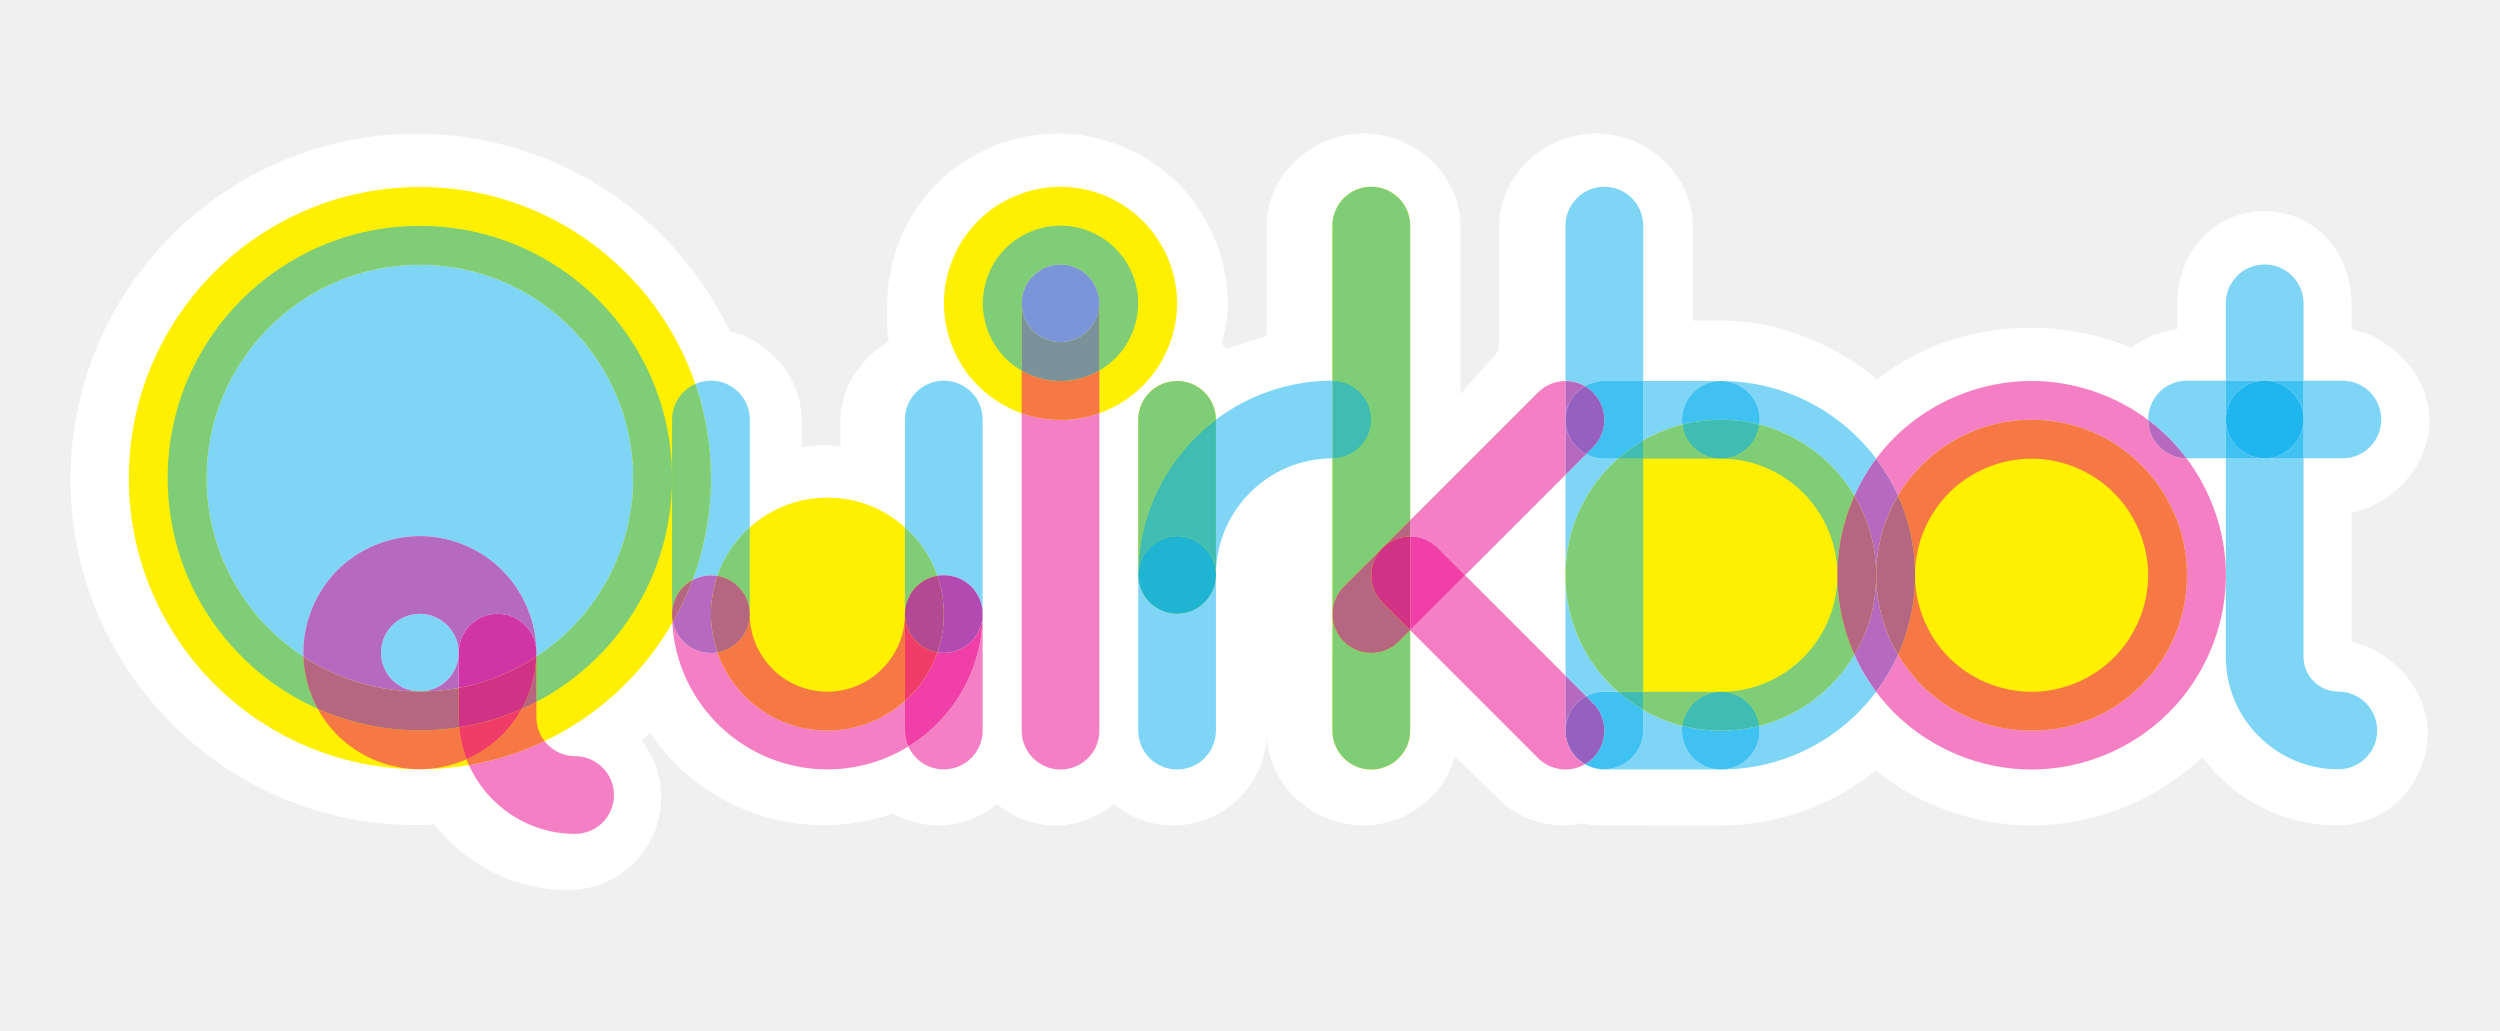
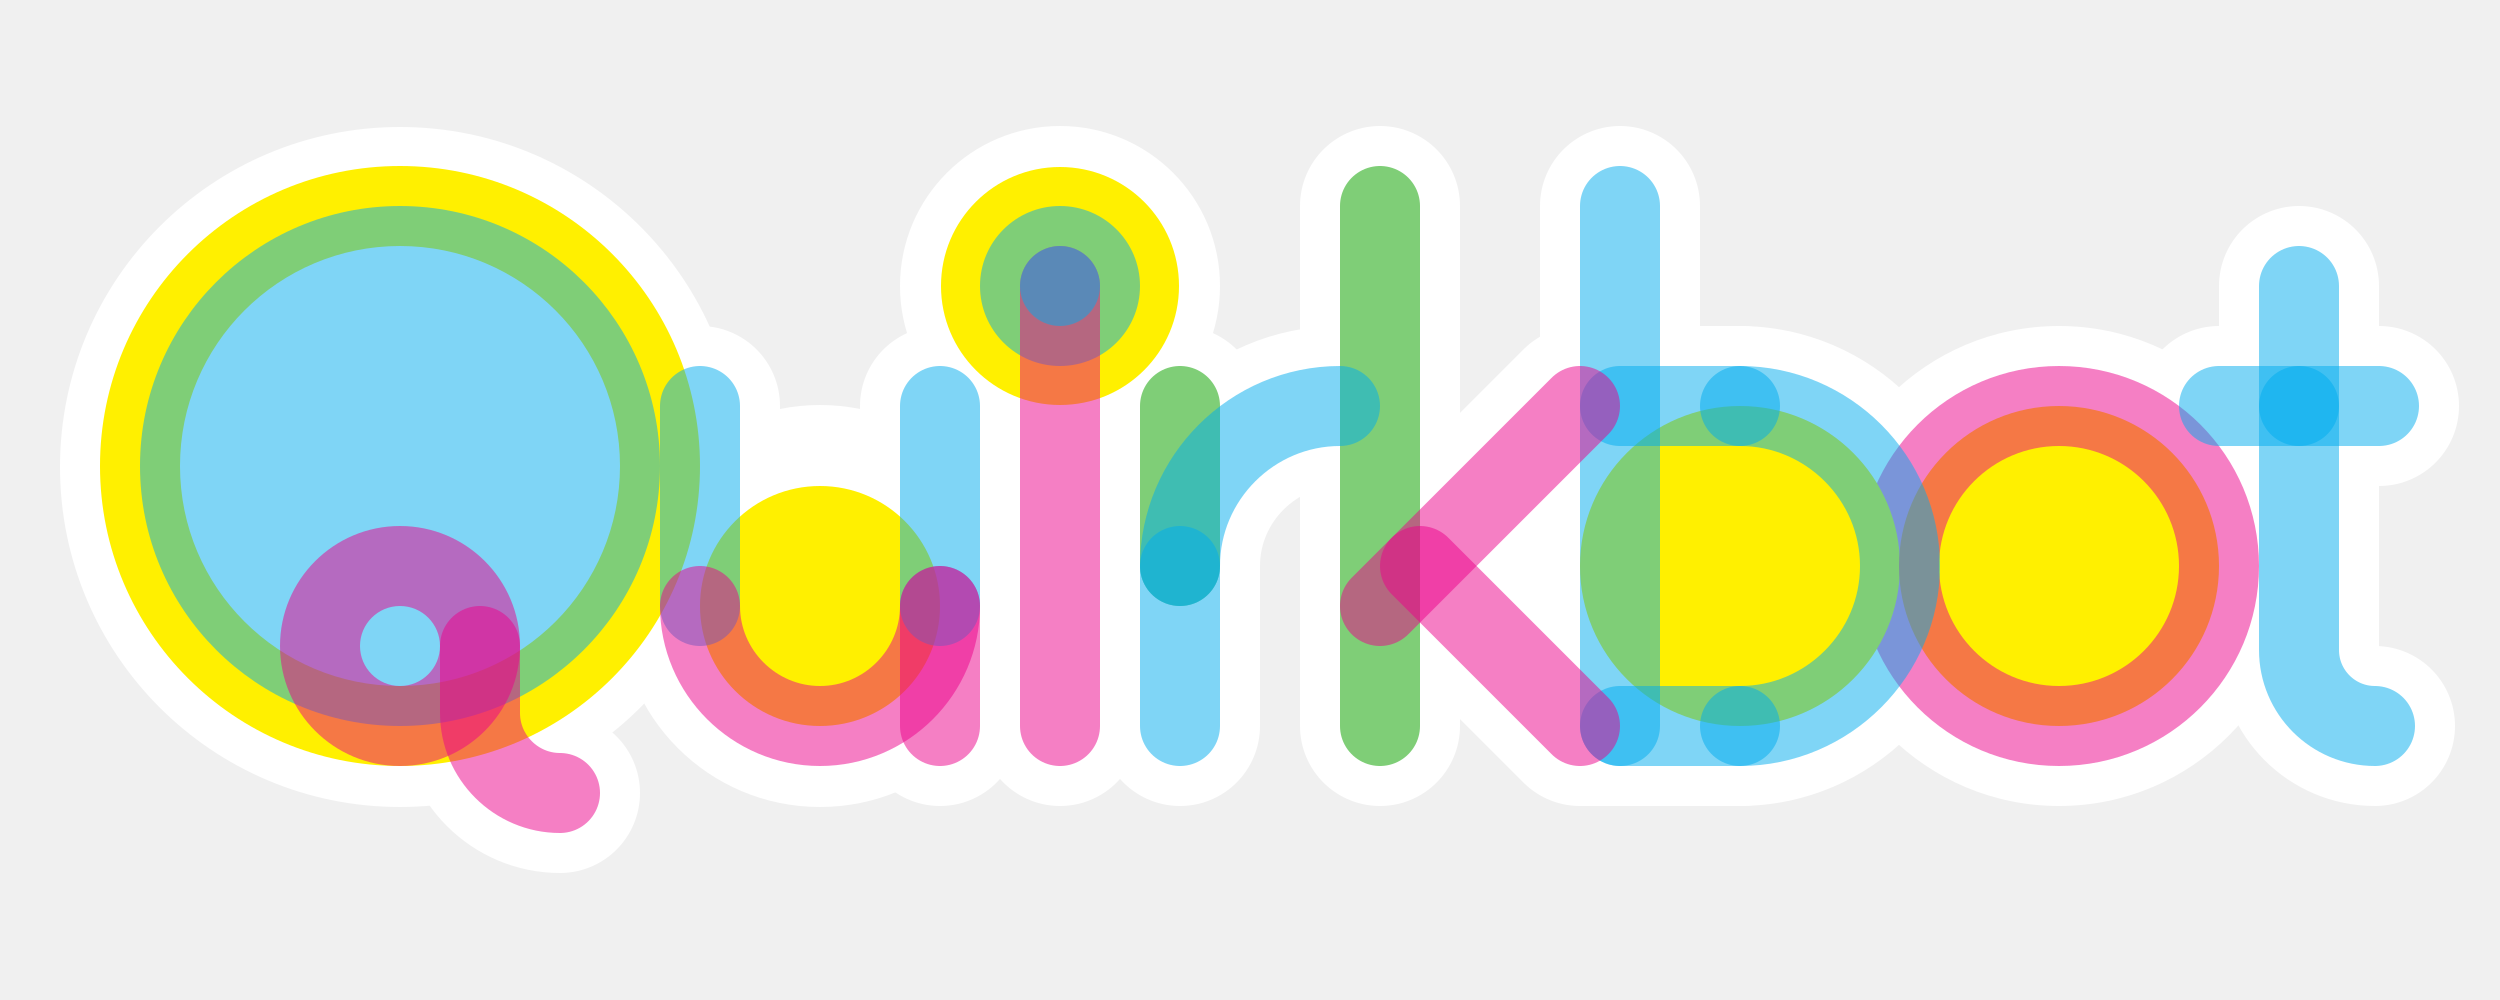
- <svg xmlns="http://www.w3.org/2000/svg" version="1.1" id="Layer_1" x="0px" y="0px" width="165.455px" height="68.182px" viewBox="0 0 165.455 68.182" enable-background="new 0 0 165.455 68.182" xml:space="preserve">
-   <g>
-     <path fill="#FFFFFF" d="M155.63,42.472v-8.551c2.566-0.473,5.156-3.01,5.156-6.061c0-3.049-2.59-5.587-5.156-6.06v-1.674   c0-3.386-2.383-6.14-5.768-6.14c-3.387,0-5.771,2.754-5.771,6.14v1.672c-1.281,0.167-2.244,0.6-3.045,1.228   c-5.504-2.324-12.215-1.596-16.797,2.078c-2.857-2.319-6.525-3.885-10.301-3.885h-1.91v-6.249c0-3.387-3.023-6.141-6.408-6.141   c-3.387,0-6.414,2.754-6.414,6.141v8.016c0,0.165-0.111,0.345-0.307,0.54l-2.256,2.566V14.971c0-3.387-3.025-6.141-6.41-6.141   c-3.387,0-6.412,2.754-6.412,6.141v7.163c0,0.23-1.701,0.551-2.631,0.962c-0.146-0.121-0.185-0.216-0.342-0.323   c0.21-0.862,0.394-1.745,0.394-2.637c0-2.966-1.177-5.877-3.289-7.996c-2.102-2.097-4.993-3.301-7.959-3.301   c-2.978,0-5.882,1.206-7.983,3.305c-2.1,2.099-3.301,5.012-3.301,7.992c0,0.832-0.072,1.654,0.109,2.46   c-1.805,1.071-3.205,3.018-3.205,5.264v1.697c-1.282-0.14-1.282-0.121-2.564,0.045v-1.743c0-2.866-2.113-5.283-4.776-5.954   c-3.76-7.902-11.829-13.056-20.708-13.056c-12.613,0-22.908,10.263-22.908,22.876c0,12.614,10.245,22.879,22.857,22.879   c0.404,0,0.806-0.014,1.225-0.039c2.113,2.697,5.368,4.342,8.868,4.342c3.385,0,6.136-2.756,6.136-6.143   c0-1.414-0.482-2.719-1.29-3.758c0.192-0.166,0.38-0.334,0.566-0.506c2.494,3.715,6.733,6.113,11.519,6.113   c1.552,0,3.089-0.264,4.552-0.777c0.898,0.508,1.929,0.787,3.013,0.787c1.473,0,2.808-0.543,3.867-1.41   c1.06,0.869,2.396,1.414,3.869,1.414c1.472,0,2.808-0.543,3.866-1.412c1.06,0.869,2.447,1.412,3.921,1.412   c3.386,0,6.193-2.758,6.193-6.145l0,0c0,3.387,3.007,6.145,6.394,6.145c2.844,0,5.369-1.945,6.064-4.574l2.836,2.775   c1.441,1.434,3.529,2.102,5.555,1.666c0.408,0.084,0.838,0.129,1.252,0.129l7.893,0.004c3.82,0,7.42-1.295,10.307-3.637   c2.904,2.328,6.58,3.637,10.322,3.637c4.176,0,8.277-1.645,11.316-4.523c2.01,2.736,5.248,4.516,8.891,4.516   c3.387,0,6-2.756,6-6.141C160.662,45.525,158.197,43.052,155.63,42.472z" />
-     <path fill="#FFF000" d="M70.188,27.791c-2.032,0-4.021-0.823-5.456-2.257c-1.437-1.435-2.259-3.424-2.259-5.458   s0.822-4.023,2.258-5.457c1.435-1.435,3.423-2.257,5.457-2.257c2.025,0,4.01,0.823,5.444,2.257c1.443,1.443,2.27,3.432,2.27,5.457   s-0.827,4.014-2.27,5.457C74.196,26.968,72.211,27.791,70.188,27.791 M70.188,17.504c-0.68,0-1.344,0.274-1.821,0.751   c-0.477,0.478-0.751,1.141-0.751,1.821c0,0.68,0.274,1.343,0.751,1.821c0.478,0.477,1.141,0.751,1.821,0.751   c0.661,0,1.337-0.281,1.809-0.752c0.483-0.484,0.762-1.148,0.762-1.819c0-0.672-0.278-1.335-0.763-1.821   C71.525,17.785,70.85,17.504,70.188,17.504" />
-     <path fill="#FFF000" d="M90.755,50.927c-1.42,0-2.572-1.15-2.572-2.57V14.933c0-1.42,1.152-2.571,2.572-2.571   s2.572,1.151,2.572,2.571v33.424C93.328,49.777,92.175,50.927,90.755,50.927" />
-     <path fill="#FFF000" d="M54.756,48.347c-4.248,0-7.705-3.457-7.705-7.707c0-4.248,3.457-7.705,7.705-7.705   c4.249,0,7.706,3.457,7.706,7.705C62.462,44.89,59.005,48.347,54.756,48.347" />
-     <path fill="#FFF000" d="M144.736,38.068c0,5.676-4.604,10.285-10.279,10.285c-5.682,0-10.283-4.609-10.283-10.285   c0-5.672,4.602-10.284,10.283-10.284C140.132,27.784,144.736,32.396,144.736,38.068" />
-     <path fill="#FFF000" d="M124.169,38.068c0,5.676-4.602,10.285-10.279,10.285c-5.682,0-10.281-4.609-10.281-10.285   c0-5.672,4.6-10.284,10.281-10.284C119.568,27.784,124.169,32.396,124.169,38.068" />
-     <path fill="#FFF000" d="M27.787,50.908c-10.622,0-19.263-8.643-19.263-19.267c0-10.623,8.641-19.265,19.263-19.265   s19.264,8.642,19.264,19.265C47.051,42.265,38.409,50.908,27.787,50.908 M27.787,17.52c-7.786,0-14.12,6.334-14.12,14.121   c0,7.789,6.334,14.125,14.12,14.125s14.121-6.336,14.121-14.125C41.908,23.854,35.573,17.52,27.787,17.52" />
-     <path fill="#7FD5F6" d="M103.609,38.068v6.648l1.365,1.365c0.359-0.191,0.77-0.299,1.205-0.299h0.91   C104.955,43.896,103.609,41.138,103.609,38.068 M104.976,30.057l-1.367,1.369v6.643c0-3.068,1.346-5.827,3.48-7.712h-0.91   C105.746,30.355,105.335,30.248,104.976,30.057 M106.179,12.361c-1.42,0-2.57,1.151-2.57,2.571v10.285   c0.443,0,0.885,0.113,1.281,0.341c0.379-0.22,0.818-0.346,1.289-0.346h2.572v-10.28C108.751,13.513,107.599,12.361,106.179,12.361" />
-     <path fill="#7FCE77" d="M108.751,30.355h-1.662c-2.135,1.886-3.48,4.644-3.48,7.712l0,0c0,3.07,1.346,5.828,3.48,7.715h1.662   V30.355" />
-     <path fill="#7FCE77" d="M90.755,12.361c-1.42,0-2.572,1.151-2.572,2.571v10.261c0.002,0,0.002,0,0.004,0   c1.42,0,2.57,1.151,2.57,2.571c0,1.421-1.15,2.572-2.57,2.572c-0.002,0-0.002,0-0.002,0l-0.002,18.02c0,1.42,1.152,2.57,2.572,2.57   s2.572-1.15,2.572-2.57v-6.648l-0.002-0.002l-0.752,0.754c-0.502,0.502-1.16,0.752-1.818,0.752s-1.316-0.25-1.818-0.752   c-1.004-1.004-1.004-2.633,0-3.637l2.52-2.52c0.016-0.018,0.033-0.035,0.051-0.053s0.033-0.033,0.051-0.049l1.77-1.77v-19.5   C93.328,13.513,92.175,12.361,90.755,12.361" />
-     <path fill="#7FD5F6" d="M27.787,40.623c-0.68,0-1.343,0.273-1.82,0.75c-0.478,0.479-0.751,1.141-0.751,1.82s0.273,1.344,0.751,1.82   c0.477,0.477,1.142,0.752,1.82,0.752c0.661,0,1.337-0.281,1.809-0.752c0.484-0.484,0.763-1.148,0.763-1.82s-0.278-1.336-0.764-1.82   C29.125,40.902,28.449,40.623,27.787,40.623 M27.787,17.52c-7.786,0-14.12,6.334-14.12,14.121c0,4.945,2.553,9.304,6.41,11.828   c-0.003-0.092-0.005-0.184-0.005-0.275c0-2.033,0.823-4.023,2.257-5.457c1.435-1.434,3.424-2.258,5.458-2.258   c2.026,0,4.01,0.824,5.445,2.258c1.442,1.443,2.27,3.432,2.27,5.457l0,0v0.273c3.855-2.525,6.407-6.883,6.407-11.826   C41.908,23.854,35.573,17.52,27.787,17.52" />
-     <path fill="#7FCE77" d="M27.787,14.948c-9.216,0-16.691,7.475-16.691,16.692c0,6.814,4.083,12.675,9.933,15.271   c-0.575-1.053-0.907-2.236-0.952-3.443c-3.856-2.523-6.41-6.883-6.41-11.828c0-7.787,6.334-14.121,14.12-14.121   s14.121,6.334,14.121,14.121c0,4.943-2.552,9.3-6.407,11.826v2.984c5.335-2.787,8.978-8.373,8.978-14.81   C44.479,22.423,37.005,14.948,27.787,14.948" />
-     <path fill="#FFF000" d="M77.902,40.623c-1.419,0-2.571-1.152-2.571-2.572V27.789c0-1.42,1.151-2.571,2.571-2.571   c1.42,0,2.572,1.151,2.572,2.571V38.05C80.474,39.47,79.322,40.623,77.902,40.623" />
-     <path fill="#7FCE77" d="M77.902,25.218c-1.419,0-2.571,1.151-2.571,2.571V38.05l0,0l0,0l0,0c0-4.197,2.022-7.932,5.143-10.28   C80.464,26.358,79.316,25.218,77.902,25.218" />
-     <path fill="#F57FC4" d="M72.759,27.342c-0.822,0.293-1.693,0.449-2.571,0.449c-0.879,0-1.75-0.154-2.572-0.445v21.011   c0,1.42,1.151,2.57,2.572,2.57s2.571-1.15,2.571-2.57V27.342" />
-     <path fill="#F57845" d="M72.759,24.522c-0.776,0.449-1.669,0.697-2.571,0.697c-0.908,0-1.797-0.245-2.572-0.689v2.816   c0.822,0.291,1.693,0.445,2.572,0.445c0.878,0,1.749-0.155,2.571-0.449V24.522" />
-     <path fill="#7FD5F6" d="M152.455,30.335h-5.143l-0.002,7.479c0.002,0.084,0.002,0.172,0.002,0.256c0,0.088,0,0.174-0.002,0.262   l-0.002,5.133c0,4.107,3.342,7.449,7.447,7.449c1.42,0,2.57-1.152,2.57-2.572s-1.15-2.572-2.57-2.572   c-1.27,0-2.303-1.033-2.303-2.305L152.455,30.335" />
-     <path fill="#7FD5F6" d="M72.758,20.012c0.001,0.021,0.001,0.043,0.001,0.065c0,0,0-0.001,0-0.001   C72.759,20.055,72.759,20.033,72.758,20.012 M67.622,19.914c-0.004,0.054-0.005,0.107-0.005,0.162c0,0,0,0.001,0,0.001   C67.616,20.022,67.618,19.968,67.622,19.914 M67.623,19.899c-0.001,0.003-0.001,0.007-0.001,0.009   C67.622,19.906,67.622,19.902,67.623,19.899 M70.188,17.504c-0.68,0-1.344,0.274-1.821,0.751c-0.267,0.268-0.47,0.592-0.598,0.945   c0.359-0.988,1.306-1.693,2.418-1.693c0.135,0,0.269,0.011,0.398,0.031C70.454,17.516,70.321,17.504,70.188,17.504" />
-     <path fill="#7FCE77" d="M70.188,14.933c-1.364,0-2.687,0.553-3.639,1.504c-0.964,0.964-1.504,2.29-1.504,3.639   c0,1.35,0.54,2.674,1.504,3.639c0.318,0.317,0.679,0.592,1.067,0.814v-4.451v-0.001c0,0,0-0.001,0-0.001   c0-0.054,0.001-0.108,0.005-0.162c0-0.002,0-0.004,0-0.006s0-0.006,0.001-0.009c0.016-0.244,0.067-0.479,0.147-0.699   c0.128-0.353,0.331-0.678,0.598-0.945c0.477-0.477,1.141-0.751,1.821-0.751c0.133,0,0.266,0.012,0.398,0.034   c1.209,0.188,2.14,1.219,2.171,2.474c0.001,0.021,0.001,0.043,0.001,0.064c0,0,0,0.001,0,0.001c0,0,0,0.001,0,0.001v4.444   c0.385-0.222,0.74-0.493,1.056-0.807c0.964-0.965,1.517-2.289,1.517-3.639c0-1.349-0.552-2.674-1.517-3.639   C72.862,15.485,71.538,14.933,70.188,14.933" />
-     <path fill="#7A96D9" d="M70.188,17.507c-1.112,0-2.059,0.706-2.418,1.693c-0.08,0.225-0.131,0.46-0.147,0.699   c-0.001,0.003-0.001,0.007-0.001,0.009s0,0.004,0,0.006c-0.004,0.054-0.005,0.108-0.005,0.163c0,0.68,0.274,1.342,0.751,1.819   c0.478,0.477,1.141,0.751,1.821,0.751c0.661,0,1.337-0.281,1.809-0.752c0.483-0.484,0.762-1.147,0.762-1.818   c0-0.022,0-0.044-0.001-0.065c-0.017-0.65-0.292-1.287-0.762-1.757c-0.376-0.375-0.883-0.631-1.409-0.717   C70.457,17.518,70.323,17.507,70.188,17.507" />
-     <path fill="#7A929A" d="M72.759,20.077c0,0.671-0.278,1.334-0.762,1.818c-0.472,0.471-1.148,0.752-1.809,0.752   c-0.68,0-1.343-0.274-1.821-0.751c-0.477-0.478-0.751-1.14-0.751-1.819v0v4.452c0.774,0.444,1.664,0.689,2.572,0.689   c0.902,0,1.795-0.248,2.571-0.697V20.077L72.759,20.077 M67.622,19.908c0,0.002,0,0.004,0,0.006   C67.622,19.912,67.622,19.91,67.622,19.908 M67.77,19.2c-0.08,0.221-0.131,0.455-0.147,0.699   C67.639,19.66,67.689,19.425,67.77,19.2 M70.586,17.538c0.526,0.086,1.033,0.342,1.409,0.717c0.47,0.47,0.746,1.106,0.762,1.757   C72.727,18.757,71.795,17.726,70.586,17.538" />
-     <path fill="#7FD5F6" d="M47.051,25.194c-0.368,0-0.718,0.078-1.034,0.216c0.67,1.956,1.034,4.051,1.034,6.231   c0,2.373-0.432,4.646-1.22,6.748c0.363-0.195,0.778-0.307,1.22-0.307c0.144,0,0.286,0.012,0.424,0.035   c0.434-1.248,1.181-2.352,2.146-3.217v-7.135C49.622,26.345,48.471,25.194,47.051,25.194" />
-     <path fill="#7FCE77" d="M49.622,34.9c-0.965,0.865-1.713,1.969-2.146,3.217c1.216,0.201,2.144,1.258,2.146,2.529   c0-0.002,0-0.004,0-0.006V34.9" />
-     <path fill="#7FCE77" d="M46.017,25.41c-0.905,0.398-1.538,1.303-1.538,2.355V40.64c0,0.002,0,0.004,0,0.006   c0.003-0.977,0.549-1.824,1.353-2.258c0.788-2.102,1.22-4.375,1.22-6.748C47.051,29.461,46.687,27.365,46.017,25.41" />
-     <path fill="#7FD5F6" d="M80.474,38.05L80.474,38.05L80.474,38.05c0,1.42-1.152,2.572-2.572,2.572c-1.419,0-2.571-1.152-2.571-2.572   v10.307c0,1.42,1.151,2.57,2.571,2.57c1.42,0,2.572-1.15,2.572-2.57V38.05L80.474,38.05" />
-     <path fill="#7FD5F6" d="M147.31,25.192h-2.568c-1.42,0-2.572,1.151-2.572,2.571c0,0.011,0,0.022,0,0.032   c0.48,0.36,0.936,0.754,1.363,1.18c0.426,0.426,0.818,0.881,1.178,1.36c0.012,0,0.021,0,0.031,0h2.57v-2.572L147.31,25.192    M155.027,25.192h-2.572v2.571l0,0v0.001v2.571h2.572c1.42,0,2.57-1.152,2.57-2.572S156.447,25.192,155.027,25.192" />
-     <path fill="#3FC1F2" d="M152.455,27.764c0,1.42-1.15,2.571-2.57,2.572h-0.002c-1.42,0-2.57-1.151-2.57-2.571v-0.001v2.572h5.143   V27.764L152.455,27.764" />
-     <path fill="#7FD5F6" d="M122.726,43.326c-1.373,2.305-3.623,4.027-6.287,4.709c0.014,0.105,0.021,0.211,0.021,0.318   c0,1.422-1.152,2.572-2.572,2.572h-0.115c0.037,0.002,0.076,0.002,0.115,0.002c4.197,0,7.932-2.021,10.279-5.143   C123.597,45.021,123.113,44.195,122.726,43.326 M113.988,25.215c1.375,0.051,2.475,1.183,2.475,2.569   c0,0.108-0.006,0.215-0.02,0.319c2.664,0.682,4.91,2.406,6.283,4.71c0.389-0.869,0.871-1.695,1.441-2.458   C121.837,27.26,118.144,25.246,113.988,25.215" />
-     <path fill="#7FCE77" d="M126.744,37.851c-0.002,0.074-0.002,0.146-0.002,0.219s0,0.146,0.002,0.219   c0.002-0.072,0.002-0.146,0.002-0.219S126.746,37.925,126.744,37.851" />
-     <path fill="#7FCE77" d="M121.599,38.289c-0.115,4.121-3.477,7.443-7.611,7.496c1.266,0.047,2.299,1.014,2.451,2.25   c2.664-0.682,4.914-2.404,6.287-4.709C122.021,41.75,121.63,40.031,121.599,38.289 M116.443,28.104   c-0.158,1.27-1.24,2.252-2.553,2.252h-0.088c0.027,0.001,0.057,0.001,0.086,0.001c4.182,0,7.596,3.342,7.711,7.495   c0.031-1.742,0.422-3.461,1.127-5.037C121.353,30.51,119.107,28.785,116.443,28.104" />
-     <path fill="#7FD5F6" d="M108.751,46.978v1.357c0,1.42-1.152,2.572-2.572,2.572c-0.463,0-0.896-0.123-1.271-0.336   c-0.006,0.004-0.01,0.006-0.016,0.01c0.379,0.219,0.818,0.344,1.287,0.344h7.594c-1.367-0.059-2.457-1.188-2.457-2.568   c0-0.109,0.008-0.217,0.021-0.322C110.419,47.798,109.55,47.441,108.751,46.978" />
-     <path fill="#7FCE77" d="M113.888,45.783h-5.137v1.195c0.799,0.463,1.668,0.82,2.586,1.057c0.158-1.27,1.24-2.25,2.551-2.25   c0.033,0,0.066,0,0.1,0C113.955,45.783,113.921,45.783,113.888,45.783" />
-     <path fill="#3FC1F2" d="M107.089,45.783h-0.91c-0.436,0-0.846,0.107-1.205,0.299l0.451,0.453c1.006,1.004,1.006,2.633,0,3.637   c-0.158,0.158-0.332,0.291-0.518,0.4c0.375,0.213,0.809,0.336,1.271,0.336c1.42,0,2.572-1.152,2.572-2.572v-1.357   C108.158,46.634,107.601,46.234,107.089,45.783" />
-     <path fill="#3FBDB3" d="M108.751,45.783h-1.662c0.512,0.451,1.068,0.852,1.662,1.195V45.783" />
-     <path fill="#3FC1F2" d="M111.337,48.035c-0.014,0.105-0.021,0.213-0.021,0.322c0,1.381,1.09,2.51,2.457,2.568h0.115   c1.42,0,2.572-1.15,2.572-2.572c0-0.107-0.008-0.213-0.021-0.318c-0.814,0.209-1.668,0.318-2.549,0.318   C113.007,48.353,112.154,48.244,111.337,48.035" />
-     <path fill="#3FBDB3" d="M113.988,45.785c-0.033,0-0.066,0-0.1,0c-1.311,0-2.393,0.98-2.551,2.25   c0.816,0.209,1.67,0.318,2.553,0.318c0.881,0,1.734-0.109,2.549-0.318C116.287,46.798,115.253,45.832,113.988,45.785" />
-     <path fill="#F57FC4" d="M44.532,41.16c-0.013,0.021-0.025,0.043-0.037,0.062c0.297,5.398,4.786,9.697,10.261,9.697   c1.964,0,3.8-0.555,5.362-1.514c-0.146-0.322-0.228-0.682-0.228-1.059v-1.965c-1.363,1.221-3.164,1.965-5.134,1.965   c-3.361,0-6.226-2.164-7.276-5.172c-0.14,0.023-0.283,0.037-0.429,0.037C45.808,43.212,44.772,42.332,44.532,41.16" />
-     <path fill="#F57845" d="M59.89,40.64L59.89,40.64c0,2.832-2.303,5.137-5.134,5.137c-2.83,0-5.134-2.299-5.134-5.123   c0-0.002,0-0.006,0-0.008c-0.003,1.271-0.929,2.326-2.142,2.529c1.05,3.008,3.915,5.172,7.276,5.172   c1.971,0,3.771-0.744,5.134-1.965V40.64" />
-     <path fill="#F57845" d="M44.479,40.646c0,0.002,0,0.006,0,0.008c0,0.191,0.005,0.381,0.016,0.568   c0.012-0.02,0.024-0.041,0.037-0.062C44.498,40.994,44.48,40.822,44.479,40.646" />
-     <path fill="#B56AC0" d="M47.051,38.082c-0.441,0-0.856,0.111-1.22,0.307c-0.361,0.963-0.796,1.889-1.3,2.771   c0.24,1.172,1.276,2.053,2.52,2.053c0.146,0,0.289-0.014,0.429-0.037c-0.278-0.793-0.429-1.646-0.429-2.535   c0-0.883,0.149-1.732,0.424-2.523C47.337,38.093,47.195,38.082,47.051,38.082" />
-     <path fill="#B56781" d="M47.476,38.117c-0.275,0.791-0.424,1.641-0.424,2.523c0,0.889,0.151,1.742,0.429,2.535   c1.213-0.203,2.139-1.258,2.142-2.529C49.619,39.375,48.691,38.318,47.476,38.117" />
-     <path fill="#B56781" d="M45.832,38.388c-0.804,0.434-1.35,1.281-1.353,2.258c0.001,0.176,0.019,0.348,0.053,0.514   C45.035,40.277,45.471,39.351,45.832,38.388" />
-     <path fill="#7FD5F6" d="M149.88,17.504L149.88,17.504c-1.422,0.001-2.572,1.152-2.572,2.572l0.002,5.116h5.145l-0.002-5.117   C152.453,18.655,151.3,17.504,149.88,17.504" />
-     <path fill="#3FC1F2" d="M152.455,25.192h-5.145l0.002,2.571l0,0c0-1.421,1.15-2.571,2.57-2.571h0.002c1.42,0,2.57,1.151,2.57,2.571   l0,0V25.192" />
-     <path fill="#1FB6F0" d="M149.884,25.192h-0.002c-1.42,0-2.57,1.15-2.57,2.571l0,0v0.001c0,1.42,1.15,2.571,2.57,2.571h0.002   c1.42,0,2.57-1.152,2.57-2.572S151.304,25.192,149.884,25.192" />
-     <path fill="#7FD5F6" d="M62.462,25.194c-1.42,0-2.572,1.151-2.572,2.571V34.9c0.963,0.861,1.708,1.961,2.143,3.205   c0.139-0.023,0.283-0.037,0.429-0.037c1.42,0,2.571,1.152,2.571,2.572V27.765C65.033,26.345,63.882,25.194,62.462,25.194" />
-     <path fill="#7FCE77" d="M59.89,34.9v5.74l0,0c0-1.273,0.927-2.332,2.143-2.535C61.598,36.861,60.853,35.761,59.89,34.9" />
-     <path fill="#F57845" d="M21.029,46.912c0.349,0.635,0.786,1.223,1.302,1.74c1.437,1.434,3.424,2.256,5.457,2.256   c1.064,0,2.119-0.229,3.087-0.652c-0.258-0.668-0.425-1.379-0.488-2.121c-0.847,0.133-1.715,0.201-2.599,0.201   C25.382,48.335,23.095,47.828,21.029,46.912" />
-     <path fill="#B56AC0" d="M27.787,45.765c-0.679,0-1.343-0.275-1.82-0.752c-0.478-0.477-0.751-1.141-0.751-1.82   s0.273-1.342,0.751-1.82c0.477-0.477,1.14-0.75,1.82-0.75c0.662,0,1.337,0.279,1.808,0.75c0.485,0.484,0.764,1.148,0.764,1.82   s-0.278,1.336-0.763,1.82C29.125,45.484,28.448,45.765,27.787,45.765 M27.787,35.478c-2.034,0-4.023,0.824-5.458,2.258   c-1.434,1.434-2.257,3.424-2.257,5.457c0,0.092,0.002,0.184,0.005,0.275c2.218,1.451,4.867,2.297,7.71,2.297   c0.877,0,1.738-0.08,2.571-0.234v-2.338c0-1.42,1.151-2.57,2.571-2.57c1.42,0,2.572,1.15,2.572,2.57   c0-2.025-0.828-4.014-2.27-5.457C31.797,36.302,29.813,35.478,27.787,35.478" />
-     <path fill="#B56781" d="M20.077,43.468c0.044,1.207,0.376,2.391,0.952,3.443c2.066,0.916,4.353,1.424,6.758,1.424   c0.884,0,1.752-0.068,2.599-0.201c-0.018-0.215-0.028-0.432-0.028-0.652v-1.951c-0.833,0.154-1.694,0.234-2.571,0.234   C24.944,45.765,22.295,44.919,20.077,43.468" />
-     <path fill="#F57FC4" d="M134.455,25.212c-3.389,0-6.703,1.372-9.094,3.762c-0.432,0.432-0.83,0.894-1.193,1.381   c0.568,0.758,1.059,1.58,1.451,2.454c1.795-3.008,5.08-5.025,8.838-5.025c5.676,0,10.279,4.611,10.279,10.284   c0,5.676-4.604,10.285-10.279,10.285c-3.758,0-7.043-2.016-8.836-5.023c-0.395,0.875-0.883,1.697-1.453,2.455   c0.363,0.488,0.762,0.949,1.193,1.383c2.393,2.389,5.707,3.76,9.094,3.76c3.373,0,6.682-1.371,9.076-3.762   c2.342-2.34,3.711-5.547,3.779-8.834v-0.518c-0.055-2.689-0.982-5.326-2.6-7.479c-1.395-0.016-2.523-1.144-2.541-2.54   C139.958,26.139,137.23,25.212,134.455,25.212" />
-     <path fill="#F57845" d="M134.457,27.784c-3.758,0-7.043,2.018-8.838,5.025c0.697,1.543,1.096,3.249,1.125,5.042   c0.057-1.957,0.871-3.857,2.254-5.239c1.434-1.434,3.422-2.256,5.457-2.256c2.023,0,4.006,0.823,5.439,2.257   c1.445,1.445,2.275,3.434,2.275,5.457s-0.828,4.014-2.273,5.457c-1.438,1.436-3.42,2.258-5.441,2.258   c-2.033,0-4.021-0.822-5.457-2.256c-1.383-1.383-2.197-3.281-2.254-5.24c-0.029,1.793-0.428,3.496-1.123,5.041   c1.793,3.008,5.078,5.023,8.836,5.023c5.676,0,10.279-4.609,10.279-10.285C144.736,32.396,140.132,27.784,134.457,27.784" />
-     <path fill="#F57845" d="M121.599,37.851c-0.002,0.074-0.002,0.146-0.002,0.219s0,0.146,0.002,0.219   c0.002-0.072,0.004-0.146,0.004-0.219S121.601,37.923,121.599,37.851" />
-     <path fill="#B56AC0" d="M147.31,37.814v0.518c0.002-0.088,0.002-0.174,0.002-0.262C147.312,37.986,147.312,37.898,147.31,37.814" />
-     <path fill="#B56AC0" d="M142.169,27.795c0.018,1.396,1.146,2.524,2.541,2.54c-0.359-0.479-0.752-0.934-1.178-1.36   C143.105,28.549,142.65,28.155,142.169,27.795" />
-     <path fill="#B56AC0" d="M124.167,30.355c-0.57,0.764-1.053,1.589-1.441,2.458c0.916,1.538,1.443,3.336,1.443,5.254   c0,1.92-0.527,3.719-1.443,5.258c0.387,0.869,0.871,1.695,1.441,2.459c0.57-0.758,1.059-1.58,1.453-2.455   c-0.918-1.539-1.447-3.34-1.447-5.262c0-1.92,0.527-3.719,1.445-5.258C125.226,31.936,124.736,31.113,124.167,30.355" />
-     <path fill="#B56781" d="M125.619,32.81c-0.918,1.54-1.445,3.338-1.445,5.258c0,1.922,0.529,3.723,1.447,5.262   c0.695-1.545,1.094-3.248,1.123-5.041c-0.002-0.072-0.002-0.146-0.002-0.219s0-0.145,0.002-0.219   C126.714,36.058,126.316,34.353,125.619,32.81" />
-     <path fill="#B56781" d="M122.726,32.814c-0.705,1.576-1.096,3.295-1.127,5.037c0.002,0.072,0.004,0.146,0.004,0.219   s-0.002,0.146-0.004,0.219c0.031,1.742,0.422,3.461,1.127,5.037c0.916-1.539,1.443-3.338,1.443-5.258   C124.169,36.15,123.642,34.352,122.726,32.814" />
-     <path fill="#F57FC4" d="M36.039,49.05c-1.565,0.744-3.246,1.283-5.006,1.584c1.208,2.682,3.905,4.553,7.03,4.553   c1.42,0,2.572-1.15,2.572-2.57s-1.152-2.572-2.572-2.572C37.241,50.044,36.507,49.654,36.039,49.05" />
-     <path fill="#F57845" d="M35.501,46.451c-0.317,0.164-0.64,0.32-0.968,0.465c-0.349,0.633-0.786,1.219-1.302,1.734   c-0.681,0.68-1.485,1.223-2.357,1.605c0.049,0.127,0.102,0.254,0.158,0.379c1.76-0.301,3.441-0.84,5.006-1.584   c-0.336-0.436-0.537-0.979-0.537-1.568V46.451" />
-     <path fill="#B56AC0" d="M35.501,43.193L35.501,43.193c0,0.092-0.001,0.184-0.005,0.275c0.002,0,0.003-0.002,0.005-0.002V43.193   L35.501,43.193" />
-     <path fill="#B56781" d="M35.501,43.466c-0.001,0-0.003,0.002-0.005,0.002c-0.045,1.207-0.381,2.393-0.963,3.447   c0.328-0.145,0.651-0.301,0.968-0.465V43.466" />
-     <path fill="#F03C68" d="M34.534,46.916c-1.304,0.578-2.695,0.992-4.147,1.219c0.063,0.742,0.23,1.453,0.488,2.121   c0.873-0.383,1.676-0.926,2.357-1.605C33.748,48.134,34.185,47.548,34.534,46.916" />
-     <path fill="#D034A5" d="M32.93,40.623c-1.42,0-2.571,1.15-2.571,2.57v2.338c1.867-0.346,3.605-1.059,5.138-2.062   c0.003-0.092,0.005-0.184,0.005-0.275l0,0C35.501,41.773,34.35,40.623,32.93,40.623" />
-     <path fill="#D03386" d="M35.497,43.468c-1.533,1.004-3.271,1.717-5.138,2.062v1.951c0,0.221,0.01,0.438,0.028,0.652   c1.453-0.227,2.844-0.641,4.147-1.219C35.116,45.861,35.452,44.675,35.497,43.468" />
-     <path fill="#F57FC4" d="M65.033,40.64L65.033,40.64L65.033,40.64L65.033,40.64c0,3.705-1.969,6.957-4.915,8.766   c0.404,0.893,1.302,1.514,2.344,1.514c1.42,0,2.571-1.152,2.571-2.572V40.64L65.033,40.64" />
-     <path fill="#F03FA7" d="M65.033,40.64c0,1.42-1.151,2.572-2.571,2.572c-0.146,0-0.289-0.014-0.428-0.037   c-0.435,1.246-1.181,2.346-2.144,3.207v1.965c0,0.377,0.082,0.736,0.228,1.059C63.064,47.597,65.033,44.345,65.033,40.64   L65.033,40.64" />
-     <path fill="#F03C68" d="M59.89,40.64L59.89,40.64v5.742c0.963-0.861,1.708-1.961,2.144-3.207   C60.817,42.972,59.89,41.916,59.89,40.64" />
-     <path fill="#B34AB2" d="M62.462,38.068c-0.146,0-0.29,0.014-0.429,0.037c0.278,0.793,0.429,1.646,0.429,2.535   s-0.151,1.742-0.428,2.535c0.14,0.023,0.283,0.037,0.428,0.037c1.42,0,2.571-1.152,2.571-2.572S63.882,38.068,62.462,38.068" />
-     <path fill="#B34992" d="M62.033,38.105c-1.216,0.203-2.143,1.262-2.143,2.535c0,1.275,0.927,2.332,2.144,2.535   c0.277-0.793,0.428-1.646,0.428-2.535S62.311,38.898,62.033,38.105" />
-     <path fill="#7FD5F6" d="M88.183,25.194c-2.891,0-5.56,0.96-7.709,2.577c0,0.006,0,0.012,0,0.019V38.05l0,0   c0-4.252,3.458-7.712,7.709-7.713V25.194" />
-     <path fill="#3FBDB3" d="M88.187,25.194c-0.002,0-0.002,0-0.004,0v5.143c0,0,0.002,0,0.004,0c1.42,0,2.57-1.151,2.57-2.572   C90.757,26.345,89.607,25.194,88.187,25.194" />
-     <path fill="#3FBDB3" d="M80.474,27.771c-3.121,2.348-5.143,6.083-5.143,10.28l0,0c0-1.418,1.151-2.57,2.571-2.57   c1.42,0,2.572,1.152,2.572,2.57l0,0V27.789C80.474,27.783,80.474,27.776,80.474,27.771" />
-     <path fill="#1FB4D1" d="M77.902,35.48c-1.419,0-2.571,1.152-2.571,2.57c0,1.42,1.151,2.572,2.571,2.572   c1.42,0,2.572-1.152,2.572-2.572C80.474,36.632,79.322,35.48,77.902,35.48" />
-     <path fill="#7FD5F6" d="M113.89,25.212h-5.139v3.948c0.799-0.463,1.668-0.821,2.584-1.057c-0.012-0.104-0.02-0.21-0.02-0.318   c0-1.42,1.152-2.572,2.572-2.572c0.033,0,0.066,0,0.1,0.001C113.957,25.213,113.921,25.212,113.89,25.212" />
-     <path fill="#7FCE77" d="M111.335,28.104c-0.916,0.235-1.785,0.593-2.584,1.057v1.195h5.051   C112.529,30.313,111.49,29.346,111.335,28.104" />
-     <path fill="#3FC1F2" d="M108.751,25.212h-2.572c-0.471,0-0.91,0.126-1.289,0.346c0.191,0.111,0.371,0.248,0.535,0.412   c1.006,1.004,1.006,2.633,0,3.637l-0.449,0.449c0.359,0.191,0.77,0.299,1.203,0.299h0.91c0.512-0.451,1.068-0.853,1.662-1.195   V25.212" />
-     <path fill="#3FBDB3" d="M108.751,29.16c-0.594,0.343-1.15,0.744-1.662,1.195h1.662V29.16" />
-     <path fill="#3FC1F2" d="M113.888,25.214c-1.42,0-2.572,1.151-2.572,2.572c0,0.108,0.008,0.213,0.02,0.318   c0.816-0.208,1.672-0.319,2.555-0.319c0.881,0,1.736,0.111,2.553,0.319c0.014-0.104,0.02-0.211,0.02-0.319   c0-1.387-1.1-2.519-2.475-2.569C113.955,25.214,113.921,25.214,113.888,25.214" />
-     <path fill="#3FBDB3" d="M113.89,27.784c-0.883,0-1.738,0.111-2.555,0.319c0.154,1.242,1.193,2.21,2.467,2.252h0.088   c1.312,0,2.395-0.982,2.553-2.252C115.626,27.896,114.771,27.784,113.89,27.784" />
-     <path fill="#F57FC4" d="M103.609,25.218c-0.658,0-1.316,0.251-1.818,0.753l-8.463,8.462V35.5c0.658,0,1.314,0.25,1.816,0.752   l1.818,1.818l6.646-6.645V25.218L103.609,25.218" />
-     <path fill="#B56AC0" d="M103.609,25.218v6.208l1.367-1.369c-0.814-0.432-1.367-1.287-1.367-2.272c0-0.95,0.514-1.78,1.281-2.226   C104.494,25.331,104.052,25.218,103.609,25.218" />
-     <path fill="#B56781" d="M91.457,36.304l-2.52,2.52c-1.004,1.004-1.004,2.633,0,3.637c0.502,0.502,1.16,0.752,1.818,0.752   s1.316-0.25,1.818-0.752l0.752-0.754l-1.818-1.818C90.521,38.902,90.503,37.312,91.457,36.304 M93.328,34.433l-1.77,1.77   c0.496-0.469,1.133-0.703,1.768-0.703h0.002V34.433" />
-     <path fill="#9660BE" d="M104.89,25.559c-0.768,0.445-1.281,1.275-1.281,2.226c0,0.985,0.553,1.841,1.367,2.272l0.449-0.449   c1.006-1.004,1.006-2.633,0-3.637C105.261,25.807,105.082,25.67,104.89,25.559" />
-     <path fill="#B56781" d="M91.558,36.203c-0.018,0.016-0.033,0.031-0.051,0.049s-0.035,0.035-0.051,0.053L91.558,36.203" />
-     <path fill="#F57FC4" d="M96.962,38.07l-3.635,3.637v0.002l8.463,8.463c0.502,0.502,1.16,0.752,1.818,0.752   c0.443,0,0.887-0.113,1.283-0.342c-0.768-0.445-1.283-1.277-1.283-2.229c0-0.002,0-0.004,0-0.008s0-0.006,0-0.01v-3.619   L96.962,38.07" />
-     <path fill="#B56AC0" d="M103.609,44.716v3.619c0,0.004,0,0.006,0,0.01c0.004-0.98,0.555-1.832,1.365-2.264L103.609,44.716" />
-     <polyline fill="#B56781" points="93.328,41.707 93.326,41.707 93.328,41.708 93.328,41.707  " />
-     <path fill="#B56AC0" d="M103.609,48.345c0,0.004,0,0.006,0,0.008c0,0.951,0.516,1.783,1.283,2.229   c0.006-0.004,0.01-0.006,0.016-0.01C104.134,50.13,103.613,49.298,103.609,48.345" />
-     <path fill="#9660BE" d="M104.974,46.082c-0.811,0.432-1.361,1.283-1.365,2.264c0.004,0.953,0.525,1.785,1.299,2.227   c0.186-0.109,0.359-0.242,0.518-0.4c1.006-1.004,1.006-2.633,0-3.637L104.974,46.082" />
-     <path fill="#F03FA7" d="M93.328,35.5v6.207l3.635-3.637l-1.818-1.818C94.642,35.75,93.986,35.5,93.328,35.5" />
-     <path fill="#D03386" d="M93.326,35.5c-0.635,0-1.271,0.234-1.768,0.703l-0.102,0.102c-0.953,1.008-0.936,2.598,0.051,3.584   l1.818,1.818h0.002V35.5H93.326" />
-   </g>
+ <svg xmlns="http://www.w3.org/2000/svg" version="1.1" id="Layer_1" x="0px" y="0px" viewBox="-172 370.9 250 100" style="enable-background:new -172 370.9 250 100;" xml:space="preserve">
+   <style type="text/css">
+ 	.st0{fill:none;stroke:#FFFFFF;stroke-width:16;stroke-linecap:round;stroke-linejoin:round;stroke-miterlimit:10;}
+ 	.st1{fill:#FFFFFF;}
+ 	.st2{opacity:0.5;fill:#EB008A;enable-background:new    ;}
+ 	.st3{fill:#FFF000;}
+ 	.st4{opacity:0.5;fill:#00ACEE;enable-background:new    ;}
+ 	.st5{fill:#F57845;}
+ 	.st6{fill:none;stroke:#7FCE77;stroke-width:8;stroke-linecap:round;stroke-miterlimit:10;}
+ 	.st7{opacity:0.5;fill:none;stroke:#00ACEE;stroke-width:8;stroke-linecap:round;stroke-miterlimit:10;enable-background:new    ;}
+ 	
+ 		.st8{opacity:0.5;fill:none;stroke:#EB008A;stroke-width:8;stroke-linecap:round;stroke-linejoin:round;stroke-miterlimit:10;enable-background:new    ;}
+ 	.st9{opacity:0.5;fill:none;stroke:#EB008A;stroke-width:8;stroke-linecap:round;stroke-miterlimit:10;enable-background:new    ;}
+ 	.st10{fill:#7FD5F6;}
+ </style>
+   <line class="st0" x1="-34" y1="443.5" x2="-34" y2="391.5" />
+   <line class="st0" x1="-10" y1="443.5" x2="-10" y2="391.5" />
+   <line class="st0" x1="-66" y1="443.5" x2="-66" y2="399.5" />
+   <line class="st0" x1="-102" y1="431.5" x2="-102" y2="411.5" />
+   <polyline class="st0" points="-54,443.5 -54,427.5 -54,411.5 " />
+   <line class="st0" x1="49.9" y1="411.5" x2="65.9" y2="411.5" />
+   <path class="st0" d="M57.9,399.5v12v20.7v3.7c0,4.2,3.4,7.6,7.6,7.6" />
+   <path class="st0" d="M-124,435.5v6.7c0,4.4,3.6,8,8,8" />
+   <polyline class="st0" points="-78,443.5 -78,431.5 -78,411.5 " />
+   <path class="st0" d="M-54,427.5c0-8.8,7.2-16,16-16" />
+   <polyline class="st0" points="2,443.5 -10,443.5 -14,443.5 -30,427.5 -14,411.5 -10,411.5 2,411.5 " />
+   <circle class="st1" cx="33.9" cy="427.5" r="24" />
+   <circle class="st1" cx="-66" cy="399.5" r="16" />
+   <circle class="st1" cx="-132" cy="417.6" r="34" />
+   <circle class="st1" cx="-90" cy="431.5" r="20.1" />
+   <circle class="st1" cx="1.9" cy="427.5" r="24" />
+   <circle class="st2" cx="33.9" cy="427.5" r="20" />
+   <circle class="st3" cx="-132" cy="417.5" r="30" />
+   <circle class="st1" cx="-132" cy="417.5" r="22" />
+   <circle class="st4" cx="-132" cy="417.5" r="26" />
+   <circle class="st2" cx="-132" cy="435.5" r="12" />
+   <circle class="st3" cx="-66" cy="399.5" r="11.9" />
+   <circle class="st3" cx="-90" cy="431.5" r="12" />
+   <circle class="st3" cx="2" cy="427.5" r="16" />
+   <circle class="st5" cx="33.9" cy="427.5" r="16" />
+   <circle class="st3" cx="33.9" cy="427.5" r="12" />
+   <circle class="st4" cx="-66" cy="399.5" r="8" />
+   <line class="st6" x1="-34" y1="443.5" x2="-34" y2="391.5" />
+   <line class="st7" x1="-10" y1="443.5" x2="-10" y2="391.5" />
+   <line class="st6" x1="-54" y1="427.5" x2="-54" y2="411.5" />
+   <path class="st7" d="M65.5,443.5c-4.2,0-7.6-3.4-7.6-7.6v-3.7v-20.7" />
+   <line class="st7" x1="-102" y1="431.5" x2="-102" y2="411.5" />
+   <line class="st7" x1="-54" y1="443.5" x2="-54" y2="427.5" />
+   <line class="st7" x1="49.9" y1="411.5" x2="65.9" y2="411.5" />
+   <path class="st7" d="M2,411.5c8.8,0,16,7.2,16,16s-7.2,16-16,16" />
+   <line class="st7" x1="2" y1="443.5" x2="-10" y2="443.5" />
+   <path class="st8" d="M-102,431.5c0,6.6,5.4,12,12,12s12-5.4,12-12" />
+   <line class="st7" x1="57.9" y1="399.5" x2="57.9" y2="411.5" />
+   <line class="st7" x1="-78" y1="431.5" x2="-78" y2="411.5" />
+   <line class="st9" x1="-78" y1="431.5" x2="-78" y2="443.5" />
+   <path class="st7" d="M-54,427.5c0-8.8,7.2-16,16-16" />
+   <line class="st7" x1="2" y1="411.5" x2="-10" y2="411.5" />
+   <line class="st9" x1="-34" y1="431.5" x2="-14" y2="411.5" />
+   <line class="st9" x1="-30" y1="427.5" x2="-14" y2="443.5" />
+   <line class="st9" x1="-66" y1="443.5" x2="-66" y2="399.5" />
+   <circle class="st4" cx="-66" cy="399.5" r="4" />
+   <circle class="st10" cx="-132" cy="435.5" r="4" />
+   <path class="st9" d="M-124,435.5v6.7c0,4.4,3.6,8,8,8" />
</svg>
